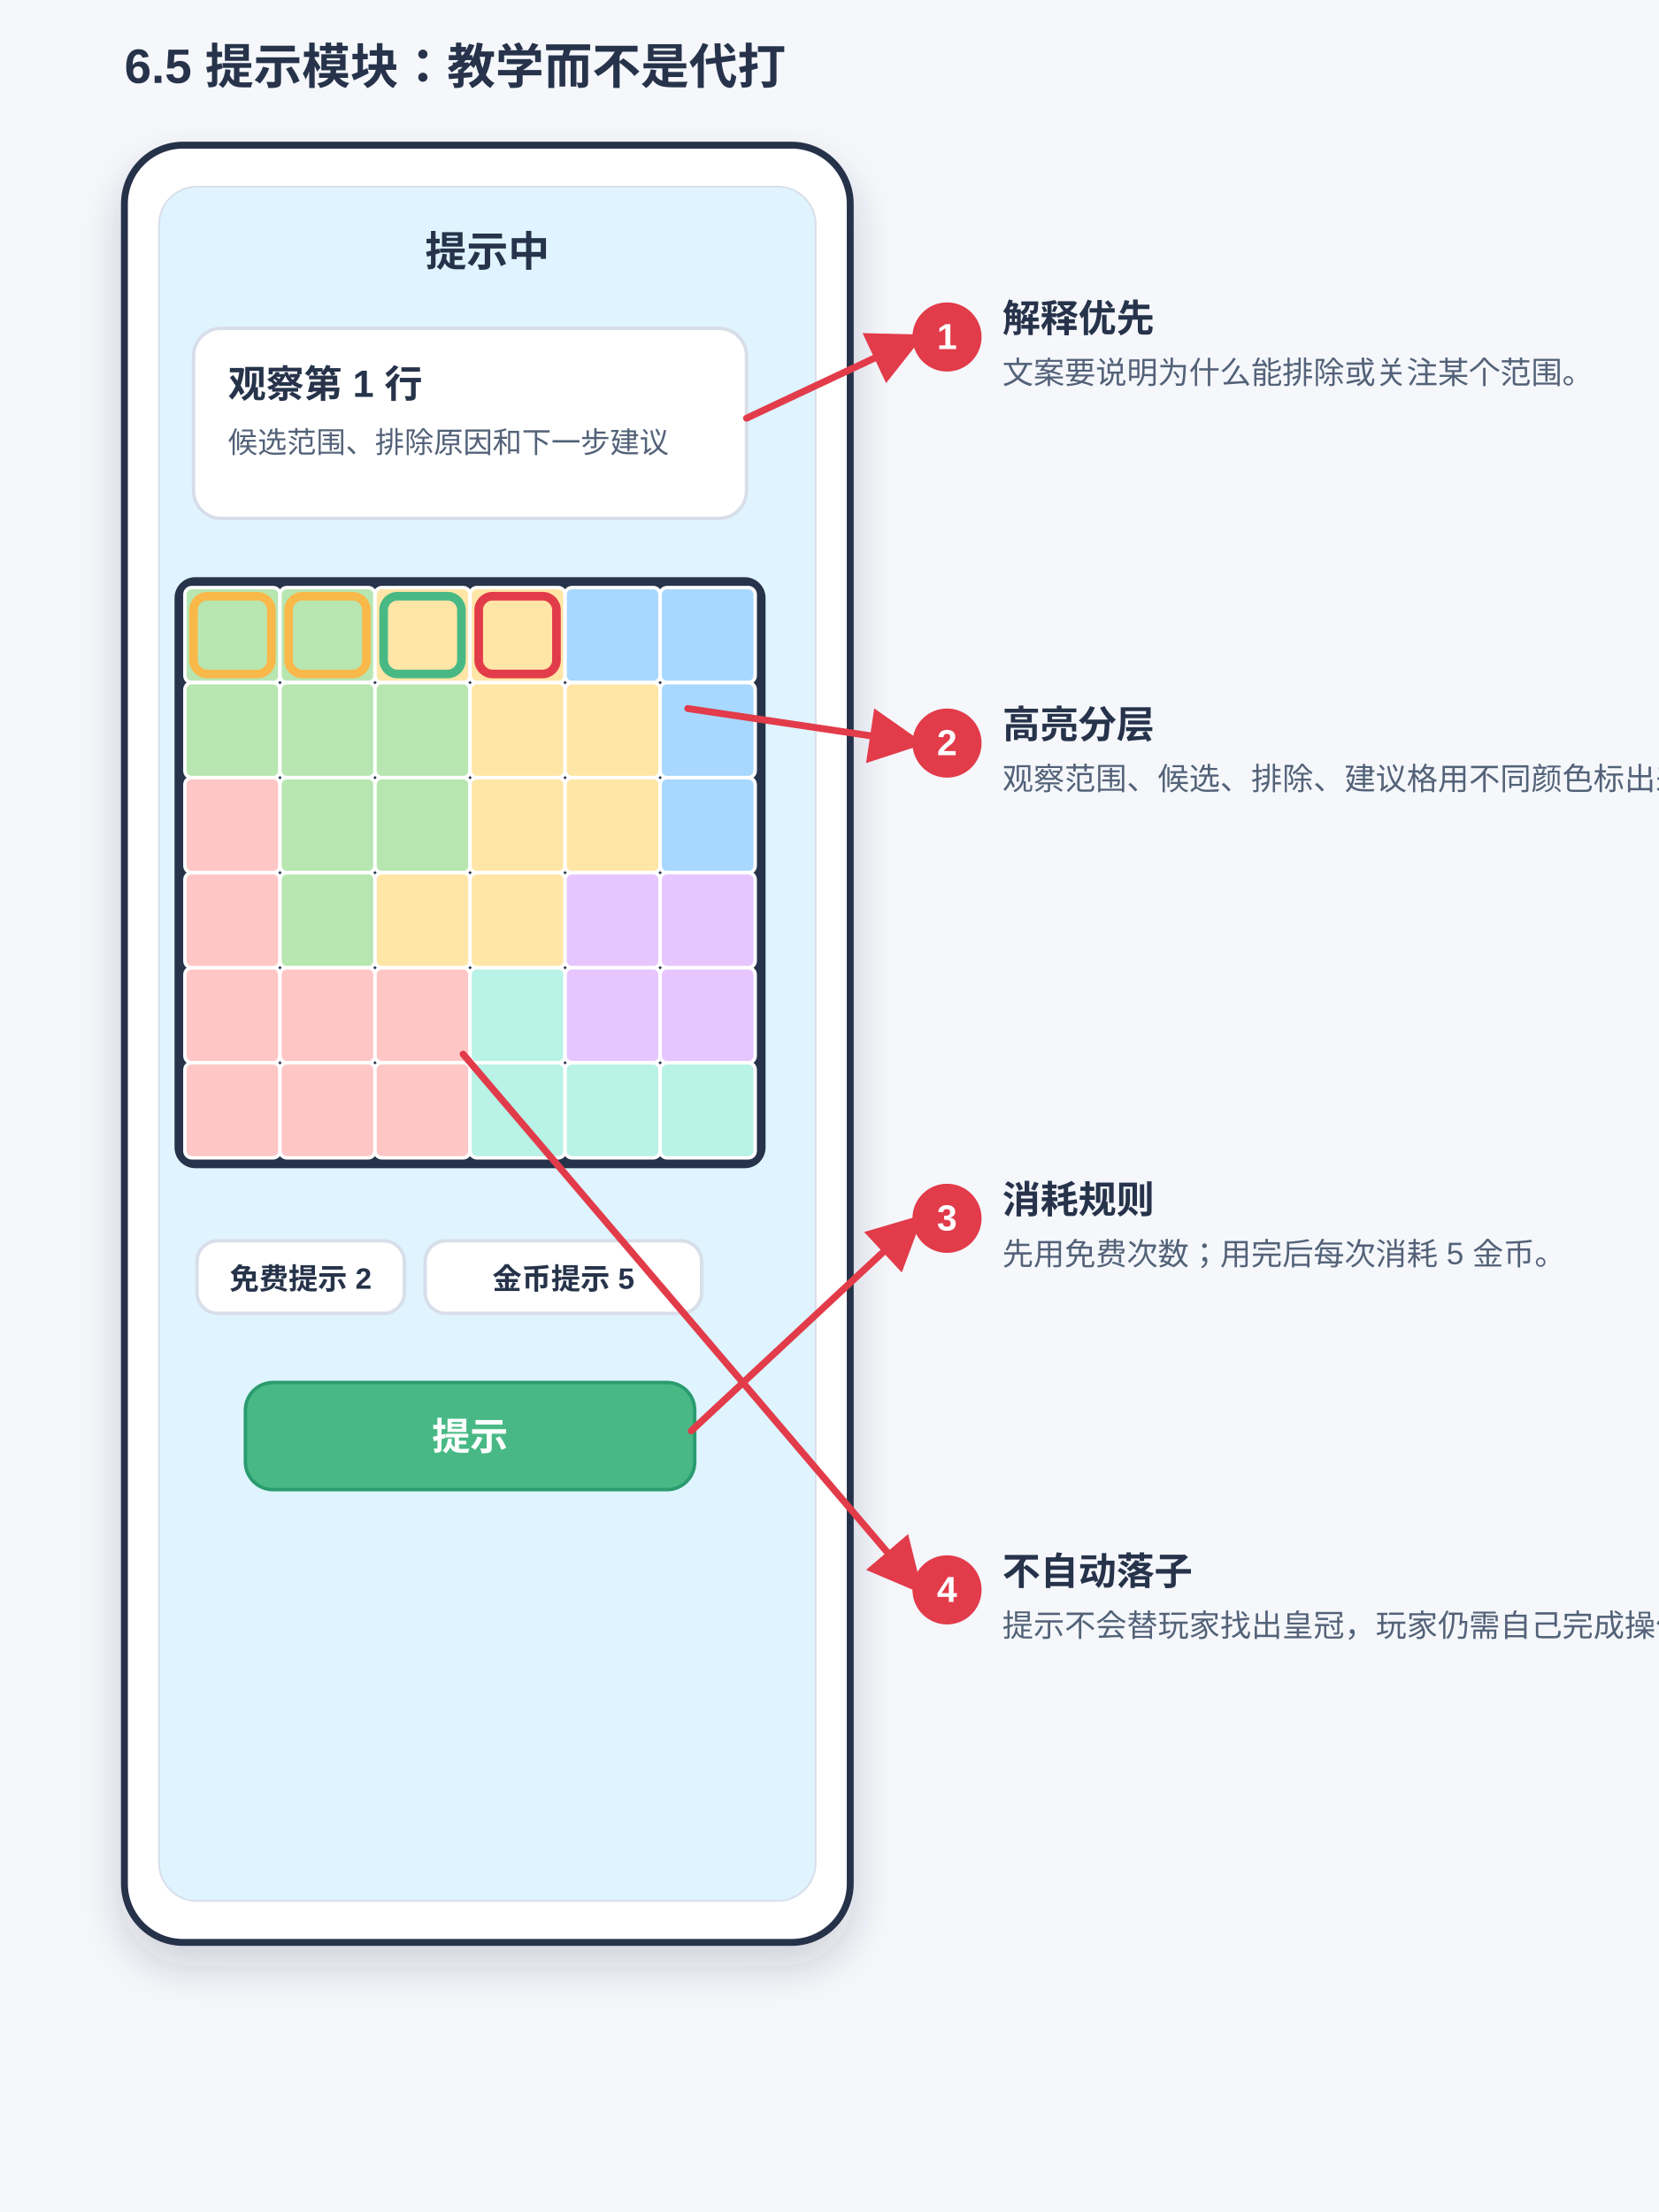
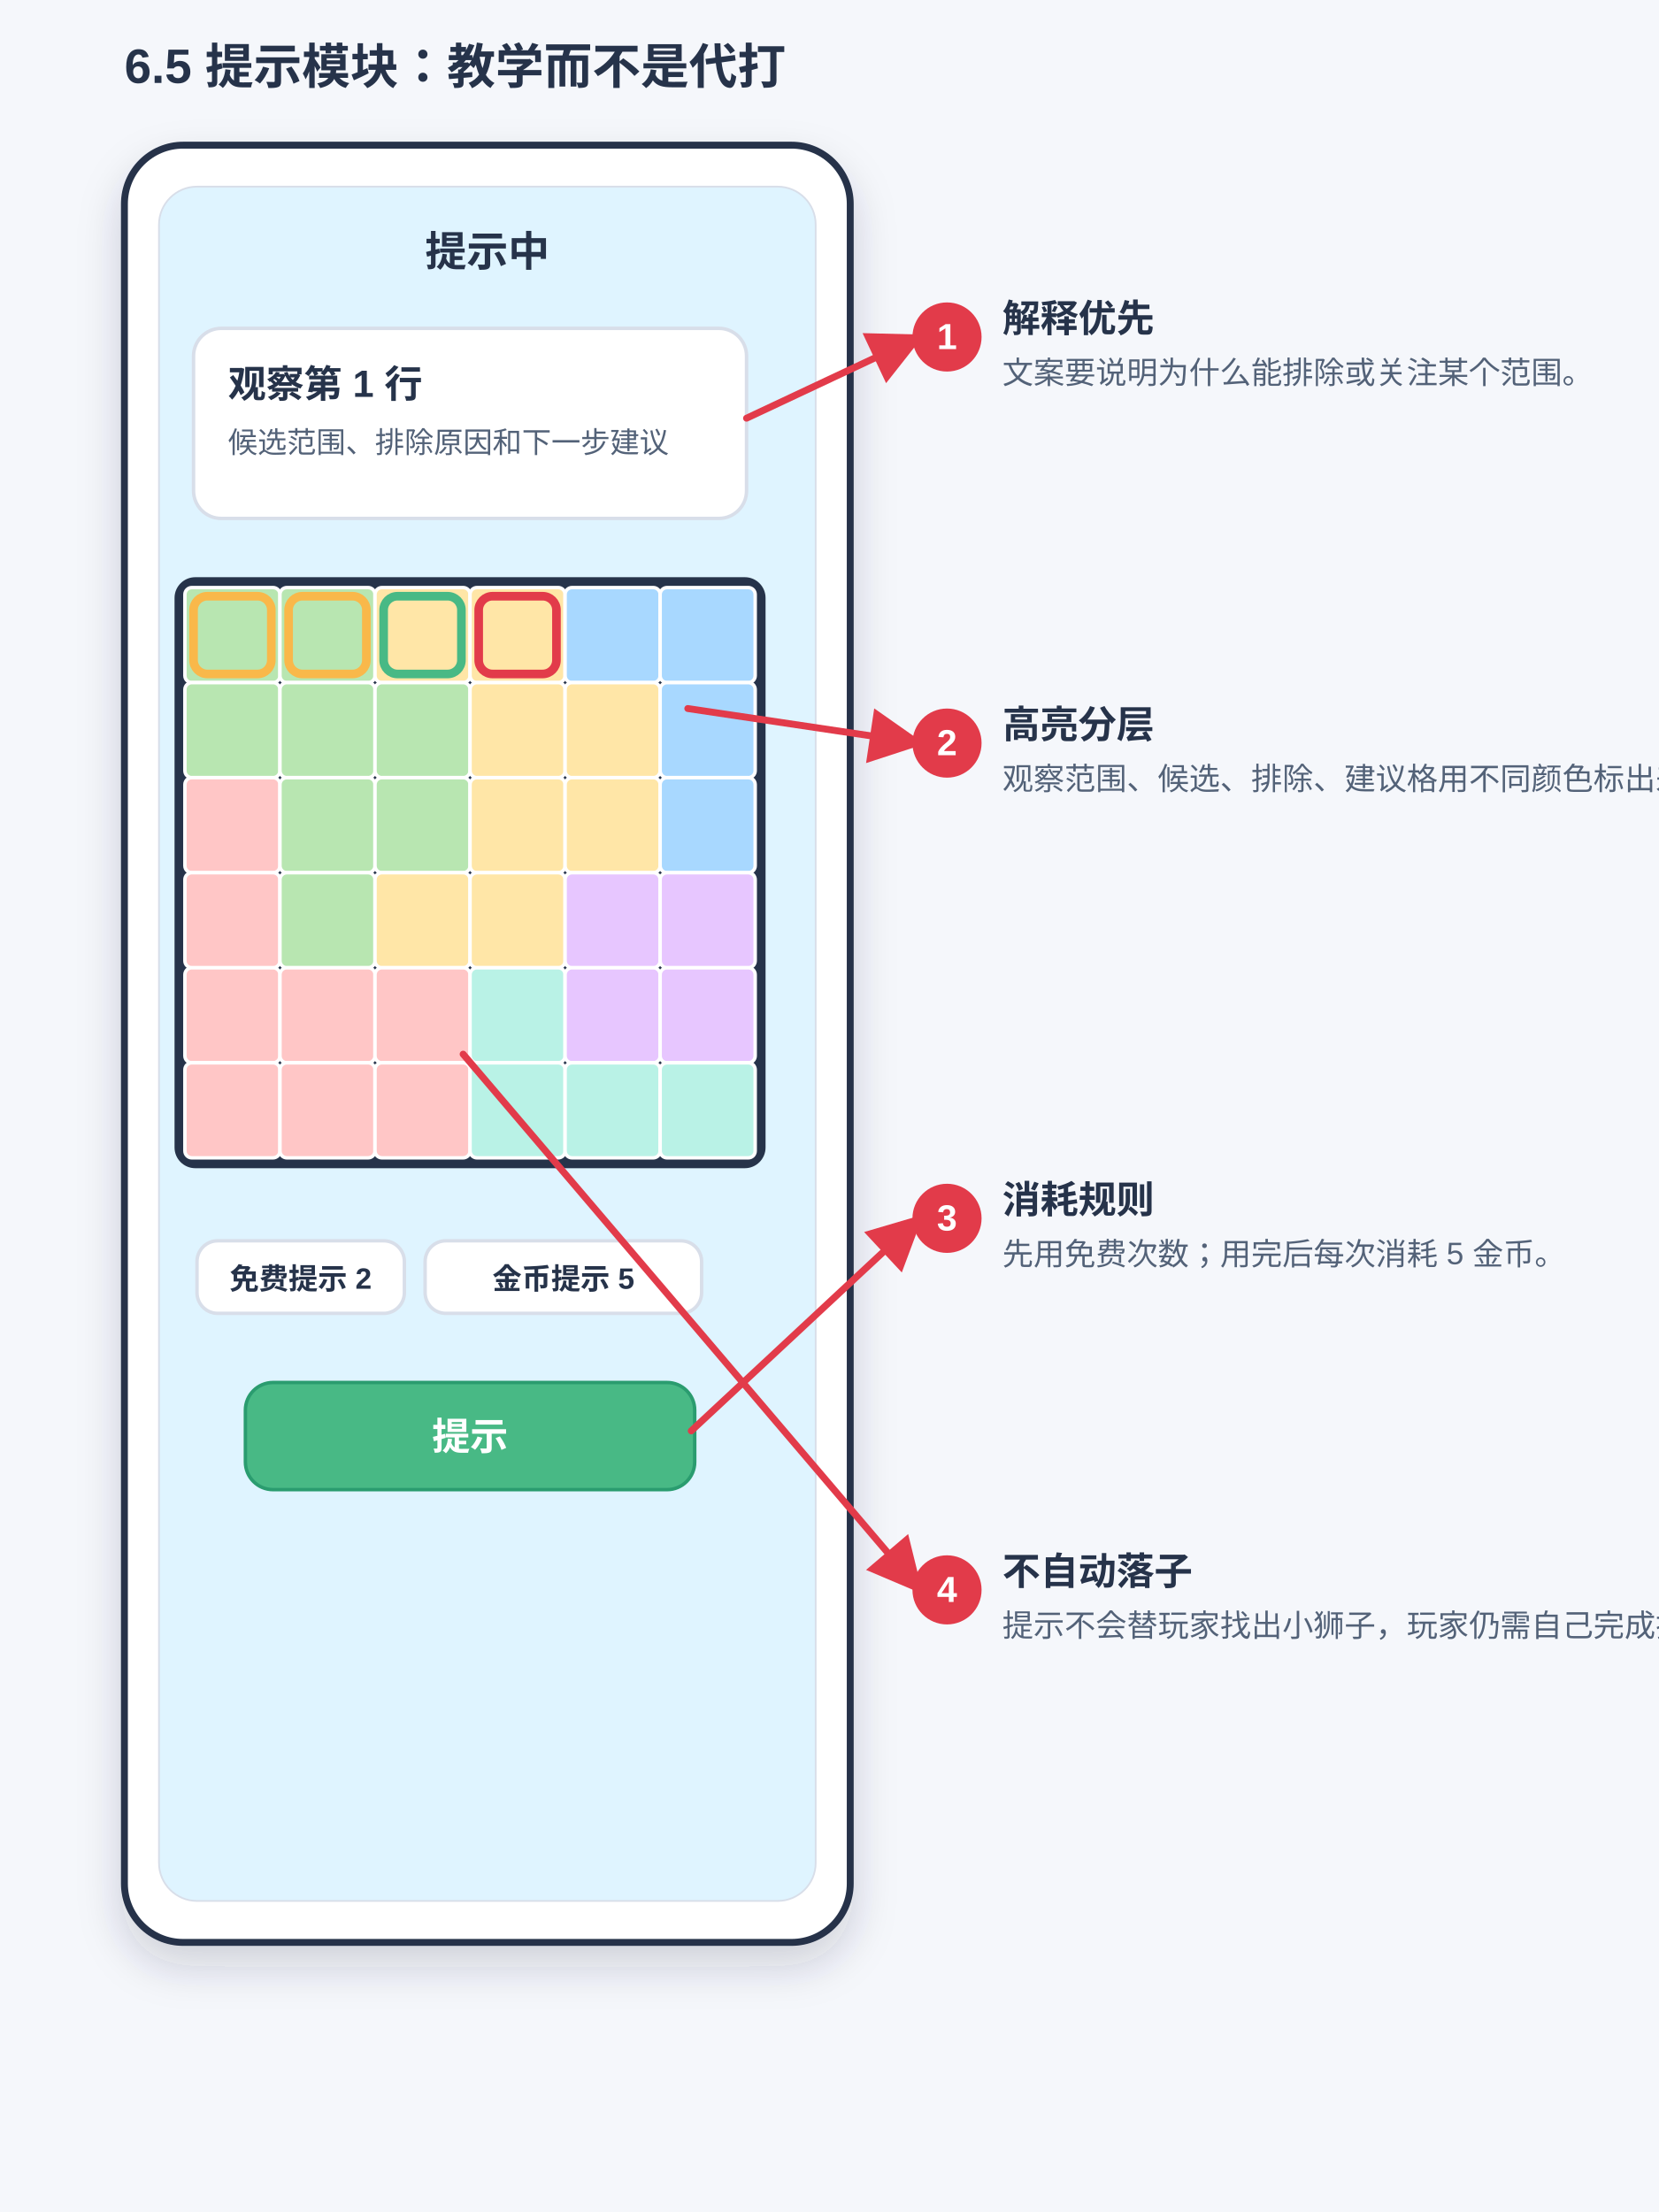
<svg xmlns="http://www.w3.org/2000/svg" width="960" height="1280" viewBox="0 0 960 1280">
  <defs>
    <marker id="arrow" viewBox="0 0 10 10" refX="9" refY="5" markerWidth="8" markerHeight="8" orient="auto-start-reverse">
      <path d="M 0 0 L 10 5 L 0 10 z" fill="#E23B4A" />
    </marker>
    <filter id="shadow" x="-20%" y="-20%" width="140%" height="140%">
      <feDropShadow dx="0" dy="12" stdDeviation="12" flood-color="#1d2b45" flood-opacity="0.18" />
    </filter>
  </defs>
  <rect width="960" height="1280" fill="#F5F7FB" />
  <text x="72" y="48" font-family="Arial, sans-serif" font-size="28" font-weight="700" fill="#26334A">6.5 提示模块：教学而不是代打</text>
  <rect x="72" y="84" width="420" height="1040" rx="34" fill="#FFFFFF" stroke="#26334A" stroke-width="4" filter="url(#shadow)" />
  <rect x="92" y="108" width="380" height="992" rx="22" fill="#DFF4FF" stroke="#D8DEE9" stroke-width="1" />
  <text x="282.0" y="154" font-family="Arial, PingFang SC, sans-serif" font-size="24" font-weight="700" fill="#26334A" text-anchor="middle">提示中</text>
  <rect x="112" y="190" width="320" height="110" rx="16" fill="#FFFFFF" stroke="#D8DEE9" stroke-width="2" />
  <text x="132" y="230" font-family="Arial, PingFang SC, sans-serif" font-size="22" font-weight="700" fill="#26334A" text-anchor="start">观察第 1 行</text>
  <text x="132" y="262" font-family="Arial, PingFang SC, sans-serif" font-size="17" font-weight="400" fill="#536278" text-anchor="start">候选范围、排除原因和下一步建议</text>
  <rect x="101" y="334" width="342" height="342" rx="12" fill="#26334A" stroke="#26334A" stroke-width="0" />
  <rect x="107.0" y="340.0" width="55.0" height="55.0" rx="4" fill="#B8E6B1" stroke="#FFFFFF" stroke-width="2" />
  <rect x="112.0" y="345.0" width="45.0" height="45.0" rx="8" fill="none" stroke="#F9B84A" stroke-width="5" />
  <rect x="162.0" y="340.0" width="55.0" height="55.0" rx="4" fill="#B8E6B1" stroke="#FFFFFF" stroke-width="2" />
  <rect x="167.0" y="345.0" width="45.0" height="45.0" rx="8" fill="none" stroke="#F9B84A" stroke-width="5" />
  <rect x="217.0" y="340.0" width="55.0" height="55.0" rx="4" fill="#FFE6A7" stroke="#FFFFFF" stroke-width="2" />
  <rect x="222.0" y="345.0" width="45.0" height="45.0" rx="8" fill="none" stroke="#48B985" stroke-width="5" />
  <rect x="272.0" y="340.0" width="55.0" height="55.0" rx="4" fill="#FFE6A7" stroke="#FFFFFF" stroke-width="2" />
  <rect x="277.0" y="345.0" width="45.0" height="45.0" rx="8" fill="none" stroke="#E23B4A" stroke-width="5" />
  <rect x="327.0" y="340.0" width="55.0" height="55.0" rx="4" fill="#A8D8FF" stroke="#FFFFFF" stroke-width="2" />
  <rect x="382.0" y="340.0" width="55.0" height="55.0" rx="4" fill="#A8D8FF" stroke="#FFFFFF" stroke-width="2" />
  <rect x="107.0" y="395.0" width="55.0" height="55.0" rx="4" fill="#B8E6B1" stroke="#FFFFFF" stroke-width="2" />
  <rect x="162.0" y="395.0" width="55.0" height="55.0" rx="4" fill="#B8E6B1" stroke="#FFFFFF" stroke-width="2" />
  <rect x="217.0" y="395.0" width="55.0" height="55.0" rx="4" fill="#B8E6B1" stroke="#FFFFFF" stroke-width="2" />
  <rect x="272.0" y="395.0" width="55.0" height="55.0" rx="4" fill="#FFE6A7" stroke="#FFFFFF" stroke-width="2" />
  <rect x="327.0" y="395.0" width="55.0" height="55.0" rx="4" fill="#FFE6A7" stroke="#FFFFFF" stroke-width="2" />
  <rect x="382.0" y="395.0" width="55.0" height="55.0" rx="4" fill="#A8D8FF" stroke="#FFFFFF" stroke-width="2" />
  <rect x="107.0" y="450.0" width="55.0" height="55.0" rx="4" fill="#FFC6C6" stroke="#FFFFFF" stroke-width="2" />
  <rect x="162.0" y="450.0" width="55.0" height="55.0" rx="4" fill="#B8E6B1" stroke="#FFFFFF" stroke-width="2" />
  <rect x="217.0" y="450.0" width="55.0" height="55.0" rx="4" fill="#B8E6B1" stroke="#FFFFFF" stroke-width="2" />
  <rect x="272.0" y="450.0" width="55.0" height="55.0" rx="4" fill="#FFE6A7" stroke="#FFFFFF" stroke-width="2" />
  <rect x="327.0" y="450.0" width="55.0" height="55.0" rx="4" fill="#FFE6A7" stroke="#FFFFFF" stroke-width="2" />
  <rect x="382.0" y="450.0" width="55.0" height="55.0" rx="4" fill="#A8D8FF" stroke="#FFFFFF" stroke-width="2" />
  <rect x="107.0" y="505.0" width="55.0" height="55.0" rx="4" fill="#FFC6C6" stroke="#FFFFFF" stroke-width="2" />
  <rect x="162.0" y="505.0" width="55.0" height="55.0" rx="4" fill="#B8E6B1" stroke="#FFFFFF" stroke-width="2" />
  <rect x="217.0" y="505.0" width="55.0" height="55.0" rx="4" fill="#FFE6A7" stroke="#FFFFFF" stroke-width="2" />
  <rect x="272.0" y="505.0" width="55.0" height="55.0" rx="4" fill="#FFE6A7" stroke="#FFFFFF" stroke-width="2" />
  <rect x="327.0" y="505.0" width="55.0" height="55.0" rx="4" fill="#E7C6FF" stroke="#FFFFFF" stroke-width="2" />
  <rect x="382.0" y="505.0" width="55.0" height="55.0" rx="4" fill="#E7C6FF" stroke="#FFFFFF" stroke-width="2" />
  <rect x="107.0" y="560.0" width="55.0" height="55.0" rx="4" fill="#FFC6C6" stroke="#FFFFFF" stroke-width="2" />
  <rect x="162.0" y="560.0" width="55.0" height="55.0" rx="4" fill="#FFC6C6" stroke="#FFFFFF" stroke-width="2" />
  <rect x="217.0" y="560.0" width="55.0" height="55.0" rx="4" fill="#FFC6C6" stroke="#FFFFFF" stroke-width="2" />
  <rect x="272.0" y="560.0" width="55.0" height="55.0" rx="4" fill="#B9F2E6" stroke="#FFFFFF" stroke-width="2" />
  <rect x="327.0" y="560.0" width="55.0" height="55.0" rx="4" fill="#E7C6FF" stroke="#FFFFFF" stroke-width="2" />
  <rect x="382.0" y="560.0" width="55.0" height="55.0" rx="4" fill="#E7C6FF" stroke="#FFFFFF" stroke-width="2" />
  <rect x="107.0" y="615.0" width="55.0" height="55.0" rx="4" fill="#FFC6C6" stroke="#FFFFFF" stroke-width="2" />
  <rect x="162.0" y="615.0" width="55.0" height="55.0" rx="4" fill="#FFC6C6" stroke="#FFFFFF" stroke-width="2" />
  <rect x="217.0" y="615.0" width="55.0" height="55.0" rx="4" fill="#FFC6C6" stroke="#FFFFFF" stroke-width="2" />
  <rect x="272.0" y="615.0" width="55.0" height="55.0" rx="4" fill="#B9F2E6" stroke="#FFFFFF" stroke-width="2" />
  <rect x="327.0" y="615.0" width="55.0" height="55.0" rx="4" fill="#B9F2E6" stroke="#FFFFFF" stroke-width="2" />
  <rect x="382.0" y="615.0" width="55.0" height="55.0" rx="4" fill="#B9F2E6" stroke="#FFFFFF" stroke-width="2" />
  <rect x="114" y="718" width="120" height="42" rx="12" fill="#FFFFFF" stroke="#D8DEE9" stroke-width="2" />
  <text x="174.0" y="746" font-family="Arial, PingFang SC, sans-serif" font-size="17" font-weight="700" fill="#26334A" text-anchor="middle">免费提示 2</text>
  <rect x="246" y="718" width="160" height="42" rx="12" fill="#FFFFFF" stroke="#D8DEE9" stroke-width="2" />
  <text x="326.0" y="746" font-family="Arial, PingFang SC, sans-serif" font-size="17" font-weight="700" fill="#26334A" text-anchor="middle">金币提示 5</text>
  <rect x="142" y="800" width="260" height="62" rx="16" fill="#48B985" stroke="#2A9C6F" stroke-width="2" />
  <text x="272.0" y="839.0" font-family="Arial, PingFang SC, sans-serif" font-size="22" font-weight="700" fill="#fff" text-anchor="middle">提示</text>
  <circle cx="548" cy="195" r="20" fill="#E23B4A" />
  <text x="548" y="202" font-family="Arial, PingFang SC, sans-serif" font-size="21" font-weight="700" fill="#fff" text-anchor="middle">1</text>
  <text x="580" y="192" font-family="Arial, PingFang SC, sans-serif" font-size="22" font-weight="700" fill="#26334A" text-anchor="start">解释优先</text>
  <text x="580" y="222" font-family="Arial, PingFang SC, sans-serif" font-size="18" font-weight="400" fill="#536278" text-anchor="start">文案要说明为什么能排除或关注某个范围。</text>
  <line x1="432" y1="242" x2="532" y2="195" stroke="#E23B4A" stroke-width="4" stroke-linecap="round" marker-end="url(#arrow)" />
  <circle cx="548" cy="430" r="20" fill="#E23B4A" />
  <text x="548" y="437" font-family="Arial, PingFang SC, sans-serif" font-size="21" font-weight="700" fill="#fff" text-anchor="middle">2</text>
  <text x="580" y="427" font-family="Arial, PingFang SC, sans-serif" font-size="22" font-weight="700" fill="#26334A" text-anchor="start">高亮分层</text>
  <text x="580" y="457" font-family="Arial, PingFang SC, sans-serif" font-size="18" font-weight="400" fill="#536278" text-anchor="start">观察范围、候选、排除、建议格用不同颜色标出来。</text>
  <line x1="398" y1="410" x2="532" y2="430" stroke="#E23B4A" stroke-width="4" stroke-linecap="round" marker-end="url(#arrow)" />
  <circle cx="548" cy="705" r="20" fill="#E23B4A" />
  <text x="548" y="712" font-family="Arial, PingFang SC, sans-serif" font-size="21" font-weight="700" fill="#fff" text-anchor="middle">3</text>
  <text x="580" y="702" font-family="Arial, PingFang SC, sans-serif" font-size="22" font-weight="700" fill="#26334A" text-anchor="start">消耗规则</text>
  <text x="580" y="732" font-family="Arial, PingFang SC, sans-serif" font-size="18" font-weight="400" fill="#536278" text-anchor="start">先用免费次数；用完后每次消耗 5 金币。</text>
  <line x1="400" y1="828" x2="532" y2="705" stroke="#E23B4A" stroke-width="4" stroke-linecap="round" marker-end="url(#arrow)" />
  <circle cx="548" cy="920" r="20" fill="#E23B4A" />
  <text x="548" y="927" font-family="Arial, PingFang SC, sans-serif" font-size="21" font-weight="700" fill="#fff" text-anchor="middle">4</text>
  <text x="580" y="917" font-family="Arial, PingFang SC, sans-serif" font-size="22" font-weight="700" fill="#26334A" text-anchor="start">不自动落子</text>
-   <text x="580" y="947" font-family="Arial, PingFang SC, sans-serif" font-size="18" font-weight="400" fill="#536278" text-anchor="start">提示不会替玩家找出皇冠，玩家仍需自己完成操作。</text>
+   <text x="580" y="947" font-family="Arial, PingFang SC, sans-serif" font-size="18" font-weight="400" fill="#536278" text-anchor="start">提示不会替玩家找出小狮子，玩家仍需自己完成操作。</text>
  <line x1="268" y1="610" x2="532" y2="920" stroke="#E23B4A" stroke-width="4" stroke-linecap="round" marker-end="url(#arrow)" />
</svg>
